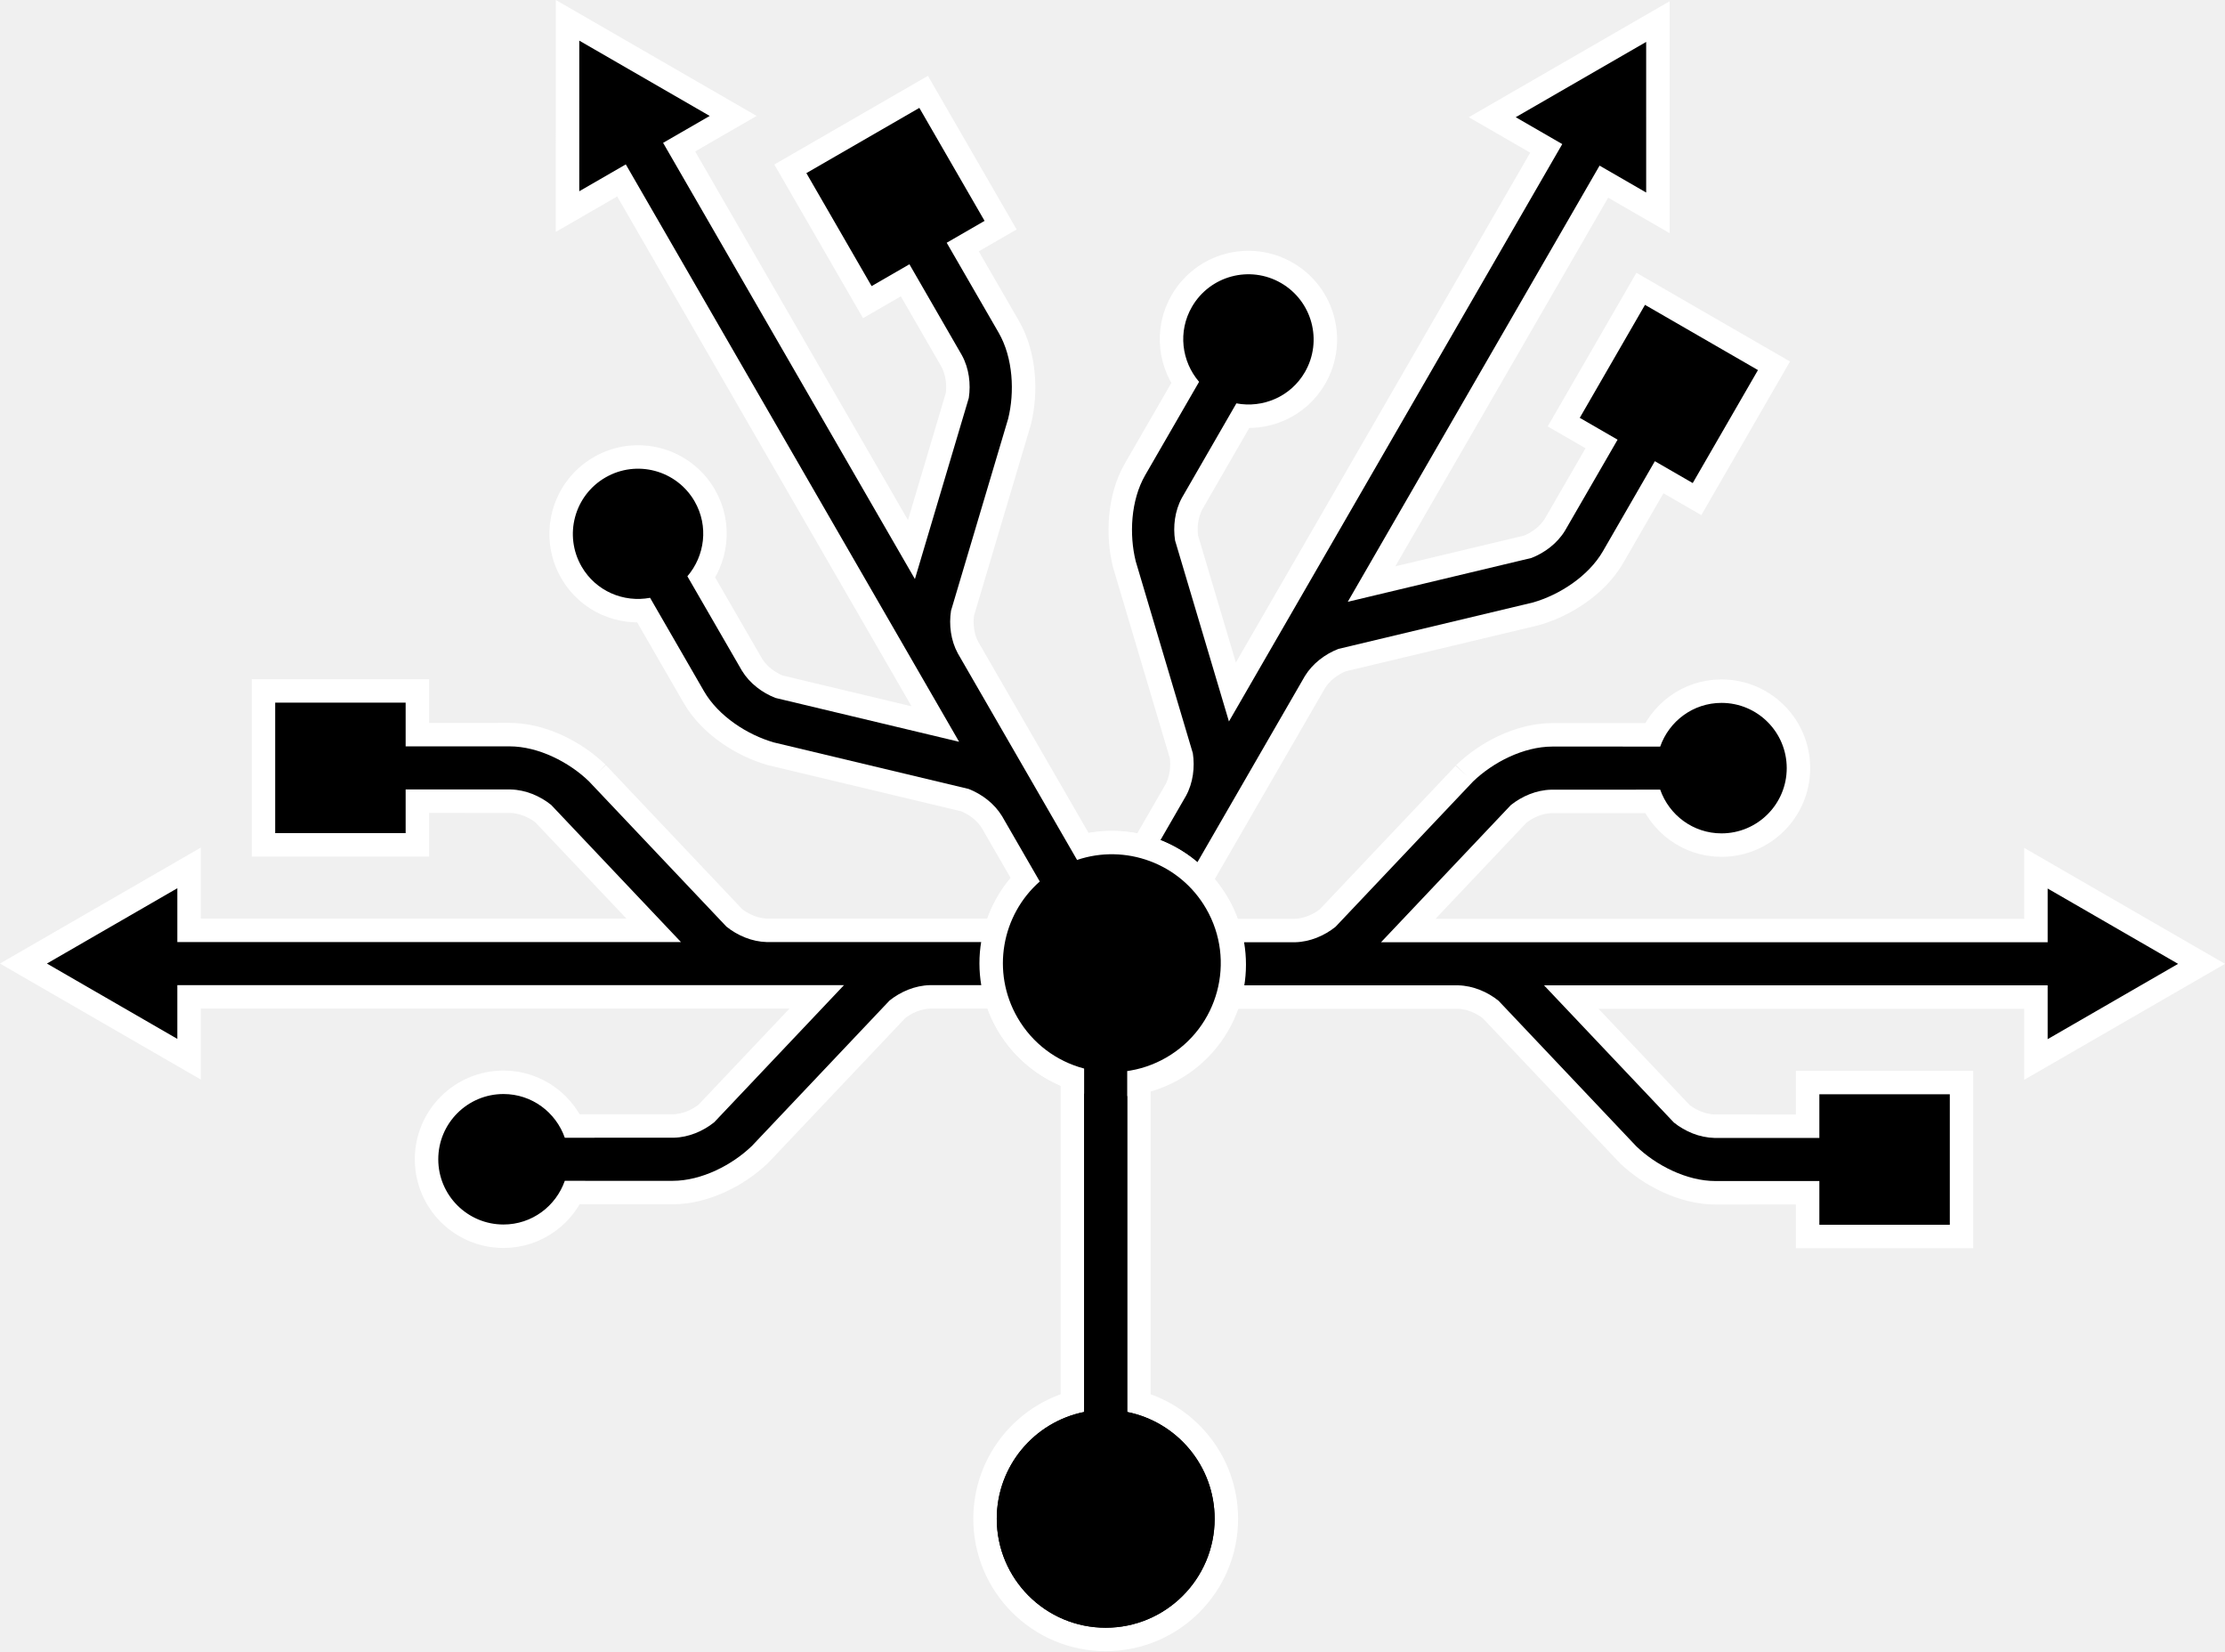
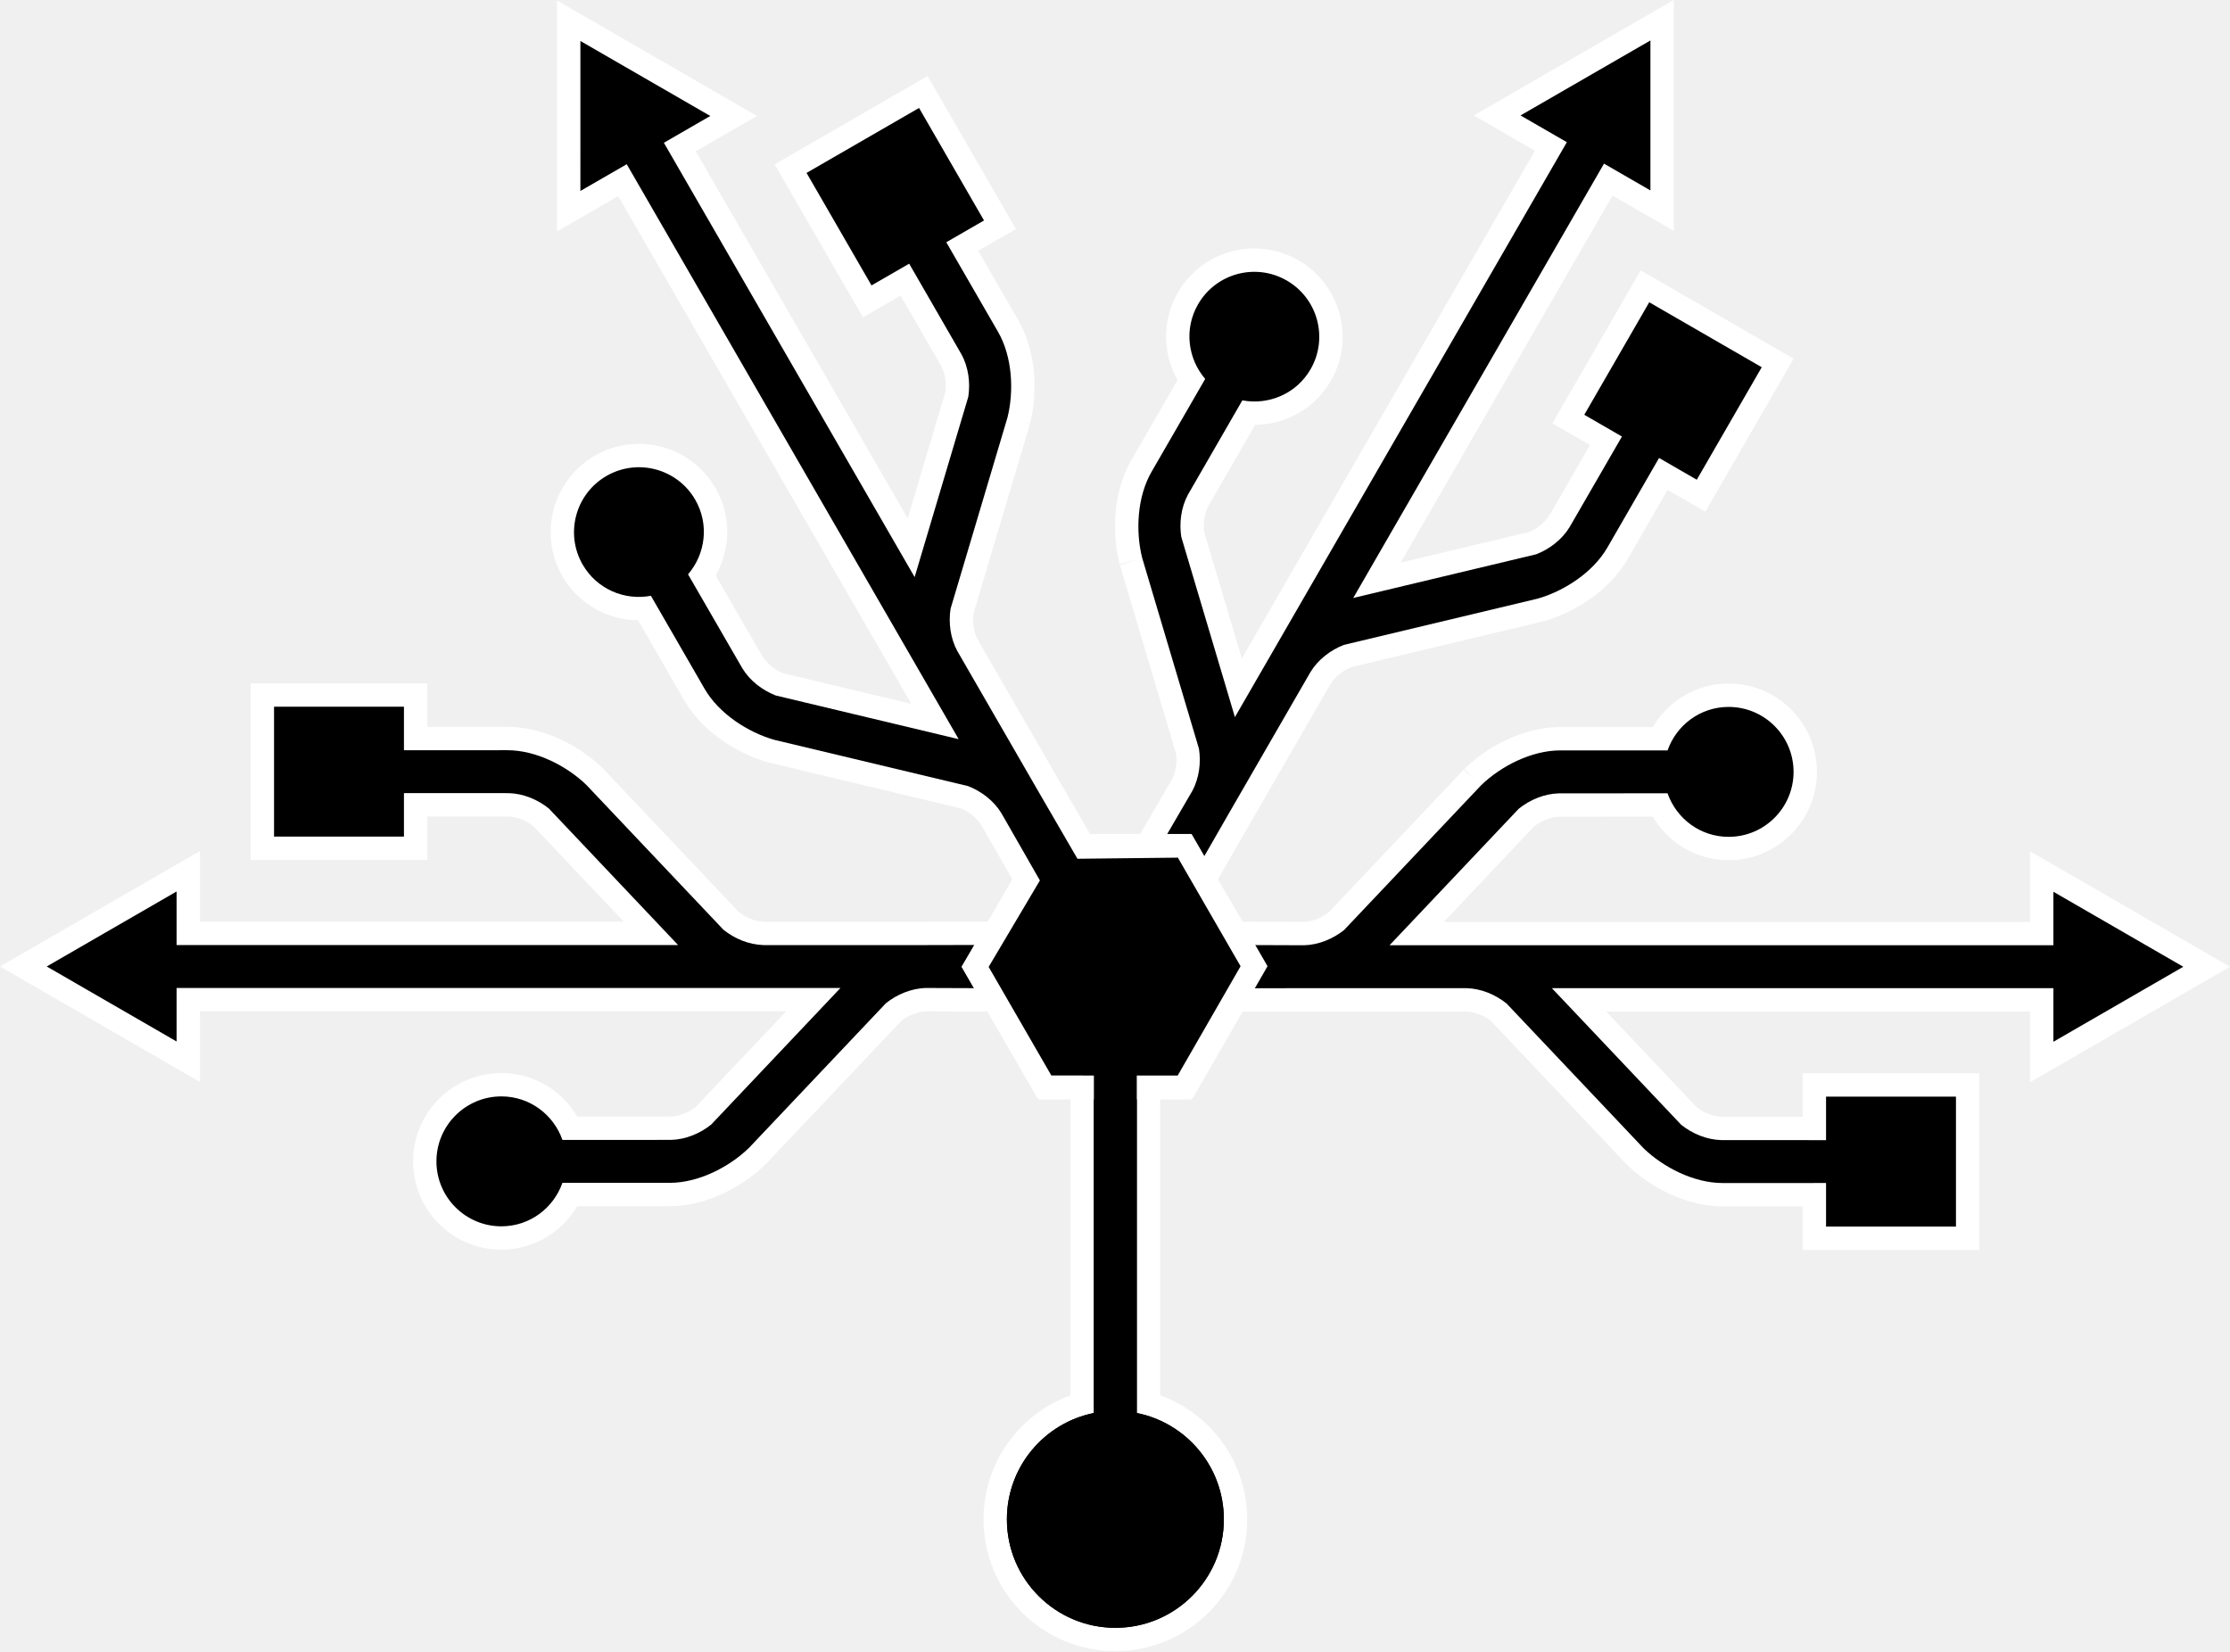
- <svg xmlns="http://www.w3.org/2000/svg" xmlns:xlink="http://www.w3.org/1999/xlink" version="1.0" width="853.601" height="633.398" viewBox="0 0 853.601 633.398" id="Layer_1" xml:space="preserve">
+ <svg xmlns="http://www.w3.org/2000/svg" xmlns:xlink="http://www.w3.org/1999/xlink" version="1.0" width="859.101" height="636.104" viewBox="0 0 859.101 636.104" id="Layer_1" xml:space="preserve">
  <defs id="defs1337" />
-   <path id="path4554" style="stroke:#ffffff;stroke-width:18;stroke-miterlimit:4;stroke-dasharray:none;stroke-opacity:1;paint-order:stroke fill markers" d="m 415.915,398.713 v 142.932 c -19.113,3.835 -33.513,20.713 -33.513,40.959 0,23.083 18.711,41.794 41.787,41.794 23.083,0 41.795,-18.711 41.795,-41.794 0,-20.25 -14.412,-37.128 -33.541,-40.963 v -142.425 z" />
-   <path d="m 835.604,369.734 -50.037,-28.896 v 20.613 h -255.753 l 49.798,-52.612 c 4.238,-3.397 9.783,-5.78 15.487,-5.912 23.075,0 36.778,-0.006 41.822,-0.016 3.419,9.741 12.603,16.772 23.521,16.772 13.812,0 25.021,-11.208 25.021,-25.025 0,-13.823 -11.208,-25.027 -25.021,-25.027 -10.918,0 -20.102,7.027 -23.521,16.76 l -41.332,-0.007 c -11.202,0 -22.94,6.146 -30.411,13.351 0.204,-0.214 0.416,-0.442 -0.012,0.004 -0.158,0.178 -52.834,55.814 -52.834,55.814 -4.229,3.392 -9.771,5.76 -15.471,5.896 h -28.932 c -3.835,-19.113 -20.713,-33.513 -40.959,-33.513 -23.083,0 -41.794,18.711 -41.794,41.787 0,23.083 18.711,41.795 41.794,41.795 20.25,0 37.128,-14.412 40.963,-33.541 h 28.425 c 0.073,0 0.146,0.004 0.22,0 h 62.871 c 5.689,0.145 11.224,2.516 15.449,5.912 0,0 52.664,55.632 52.827,55.812 0.422,0.447 0.212,0.214 0.004,0.004 7.471,7.204 19.214,13.346 30.418,13.346 l 39.832,-0.009 v 16.777 h 50.05 v -50.045 h -50.05 v 16.755 c 0,0 -10.491,-0.019 -40.32,-0.019 -5.705,-0.131 -11.256,-2.511 -15.492,-5.908 l -49.809,-52.622 h 193.209 v 20.646 z" id="path1334" style="stroke:#ffffff;stroke-width:18;stroke-miterlimit:4;stroke-dasharray:none;stroke-opacity:1;paint-order:stroke fill markers" />
-   <use x="0" y="0" xlink:href="#path1334" id="use4546" transform="rotate(-60,427.2953,369.6317)" width="100%" height="100%" style="stroke:none;stroke-opacity:1" />
-   <use x="0" y="0" xlink:href="#path1334" id="use4548" transform="rotate(-180,426.8008,369.6781)" width="100%" height="100%" />
-   <use x="0" y="0" xlink:href="#path1334" id="use4550" transform="rotate(-120,426.6859,369.7245)" width="100%" height="100%" />
-   <path d="m 415.915,398.713 v 142.932 c -19.113,3.835 -33.513,20.713 -33.513,40.959 0,23.083 18.711,41.794 41.787,41.794 23.083,0 41.795,-18.711 41.795,-41.794 0,-20.25 -14.412,-37.128 -33.541,-40.963 v -142.425 z" style="stroke:none;stroke-width:18;stroke-miterlimit:4;stroke-dasharray:none;stroke-opacity:1;paint-order:stroke fill markers" id="path4574" />
+   <path id="path4554" style="stroke:#ffffff;stroke-width:18;stroke-miterlimit:4;stroke-dasharray:none;stroke-opacity:1;paint-order:stroke fill markers" d="m 421.415,401.419 v 142.932 c -19.113,3.835 -33.513,20.713 -33.513,40.959 0,23.083 18.711,41.794 41.787,41.794 23.083,0 41.795,-18.711 41.795,-41.794 0,-20.25 -14.412,-37.128 -33.541,-40.963 v -142.425 z" />
+   <use x="0" y="0" xlink:href="#path1334" id="use4546" transform="rotate(-60,429.4169,371.7953)" width="100%" height="100%" style="stroke:none;stroke-opacity:1" />
+   <use x="0" y="0" xlink:href="#path1334" id="use4548" transform="rotate(-180,429.5506,372.3838)" width="100%" height="100%" />
+   <path d="m 841.104,372.439 -50.037,-28.896 v 20.613 h -255.753 l 49.798,-52.612 c 4.238,-3.397 9.783,-5.78 15.487,-5.912 23.075,0 36.778,-0.006 41.822,-0.016 3.419,9.741 12.603,16.772 23.521,16.772 13.812,0 25.021,-11.208 25.021,-25.025 0,-13.823 -11.208,-25.027 -25.021,-25.027 -10.918,0 -20.102,7.027 -23.521,16.76 l -41.332,-0.007 c -11.202,0 -22.94,6.146 -30.411,13.351 0.204,-0.214 0.416,-0.442 -0.012,0.004 -0.158,0.178 -52.834,55.814 -52.834,55.814 -4.229,3.392 -9.771,5.76 -15.471,5.896 l -29.838,-0.11 -18.971,-33.752 h -48.302 l -24.353,42.146 24.353,42.033 h 48.302 l 18.971,-33.722 29.335,-0.068 c 0.073,-1.7e-4 0.146,0.004 0.22,0 h 62.871 c 5.689,0.145 11.224,2.516 15.449,5.912 0,0 52.664,55.632 52.827,55.812 0.422,0.447 0.212,0.214 0.004,0.004 7.471,7.204 19.214,13.346 30.418,13.346 l 39.832,-0.009 v 16.777 h 50.05 v -50.045 h -50.05 v 16.755 c 0,0 -10.491,-0.019 -40.32,-0.019 -5.705,-0.131 -11.256,-2.511 -15.492,-5.908 l -49.809,-52.622 h 193.209 v 20.646 z" id="path1334" style="fill:#000000;fill-opacity:1;stroke:#ffffff;stroke-width:18;stroke-miterlimit:4;stroke-dasharray:none;stroke-opacity:1;paint-order:stroke fill markers" />
+   <use x="0" y="0" xlink:href="#path1334" id="use4550" transform="rotate(-120,429.3956,372.3726)" width="100%" height="100%" />
+   <path d="m 421.415,401.419 v 142.932 c -19.113,3.835 -33.513,20.713 -33.513,40.959 0,23.083 18.711,41.794 41.787,41.794 23.083,0 41.795,-18.711 41.795,-41.794 0,-20.25 -14.412,-37.128 -33.541,-40.963 v -142.425 z" style="stroke:none;stroke-width:18;stroke-miterlimit:4;stroke-dasharray:none;stroke-opacity:1;paint-order:stroke fill markers" id="path4574" />
</svg>
